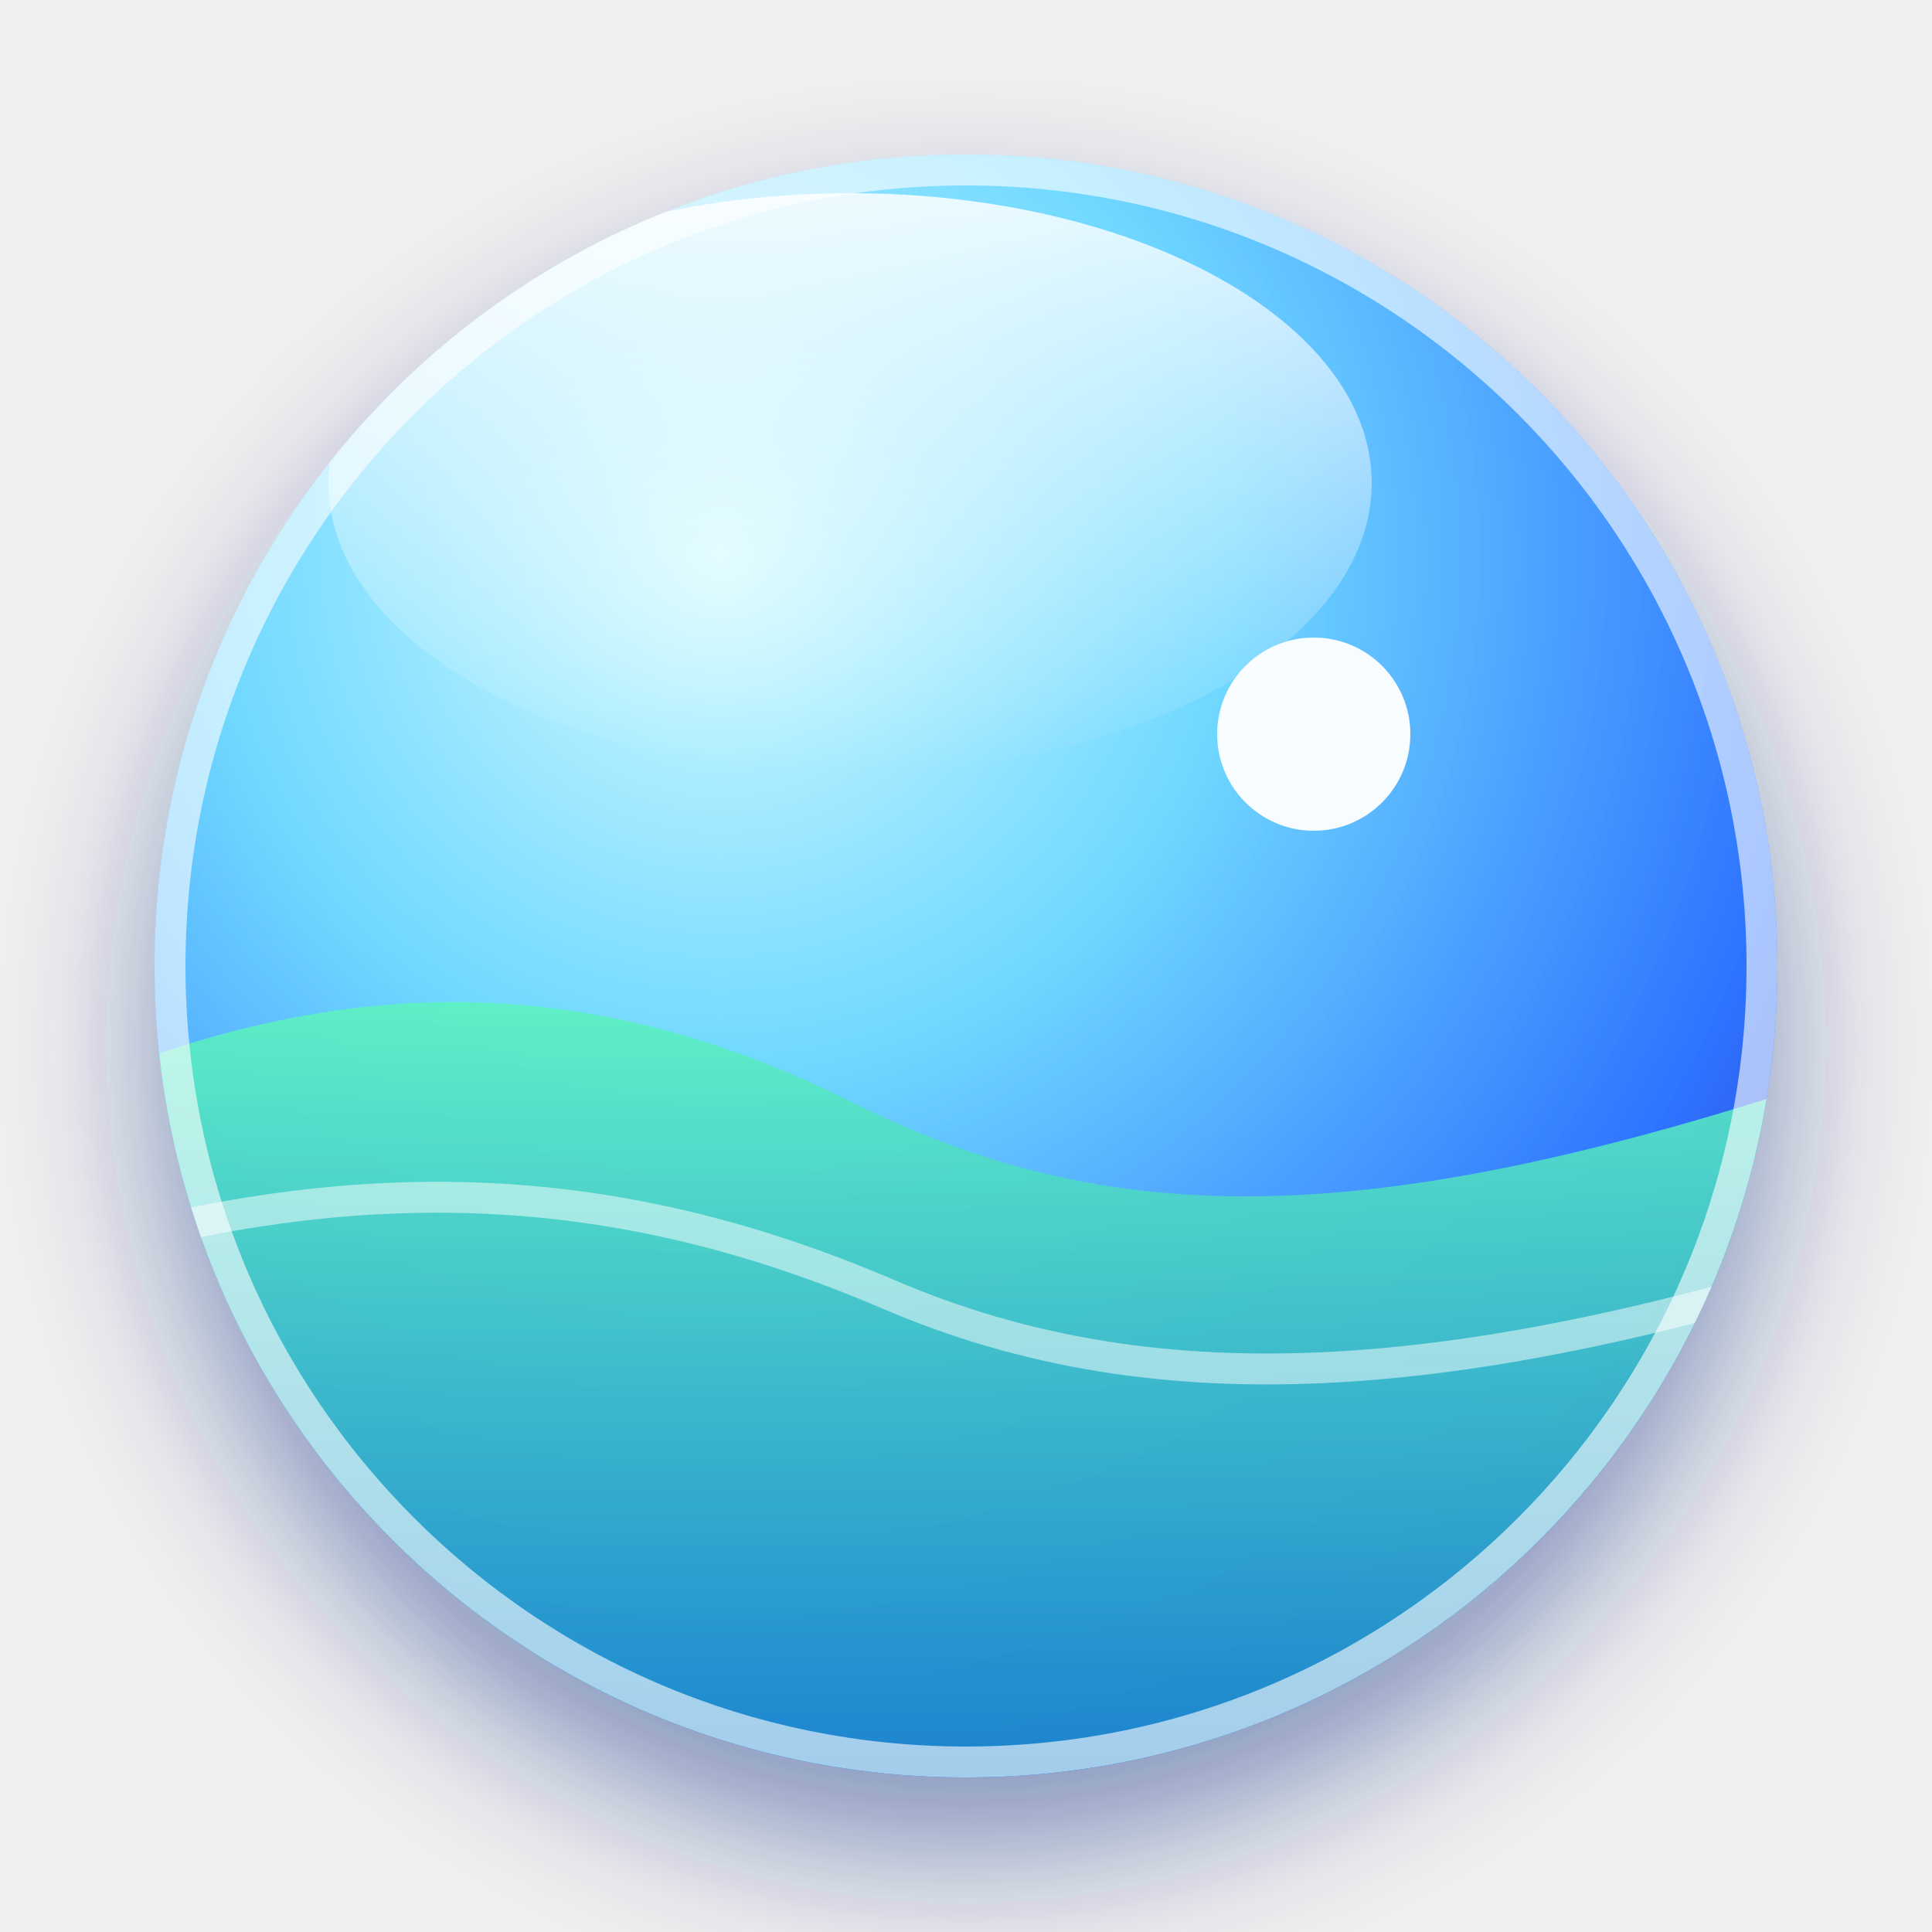
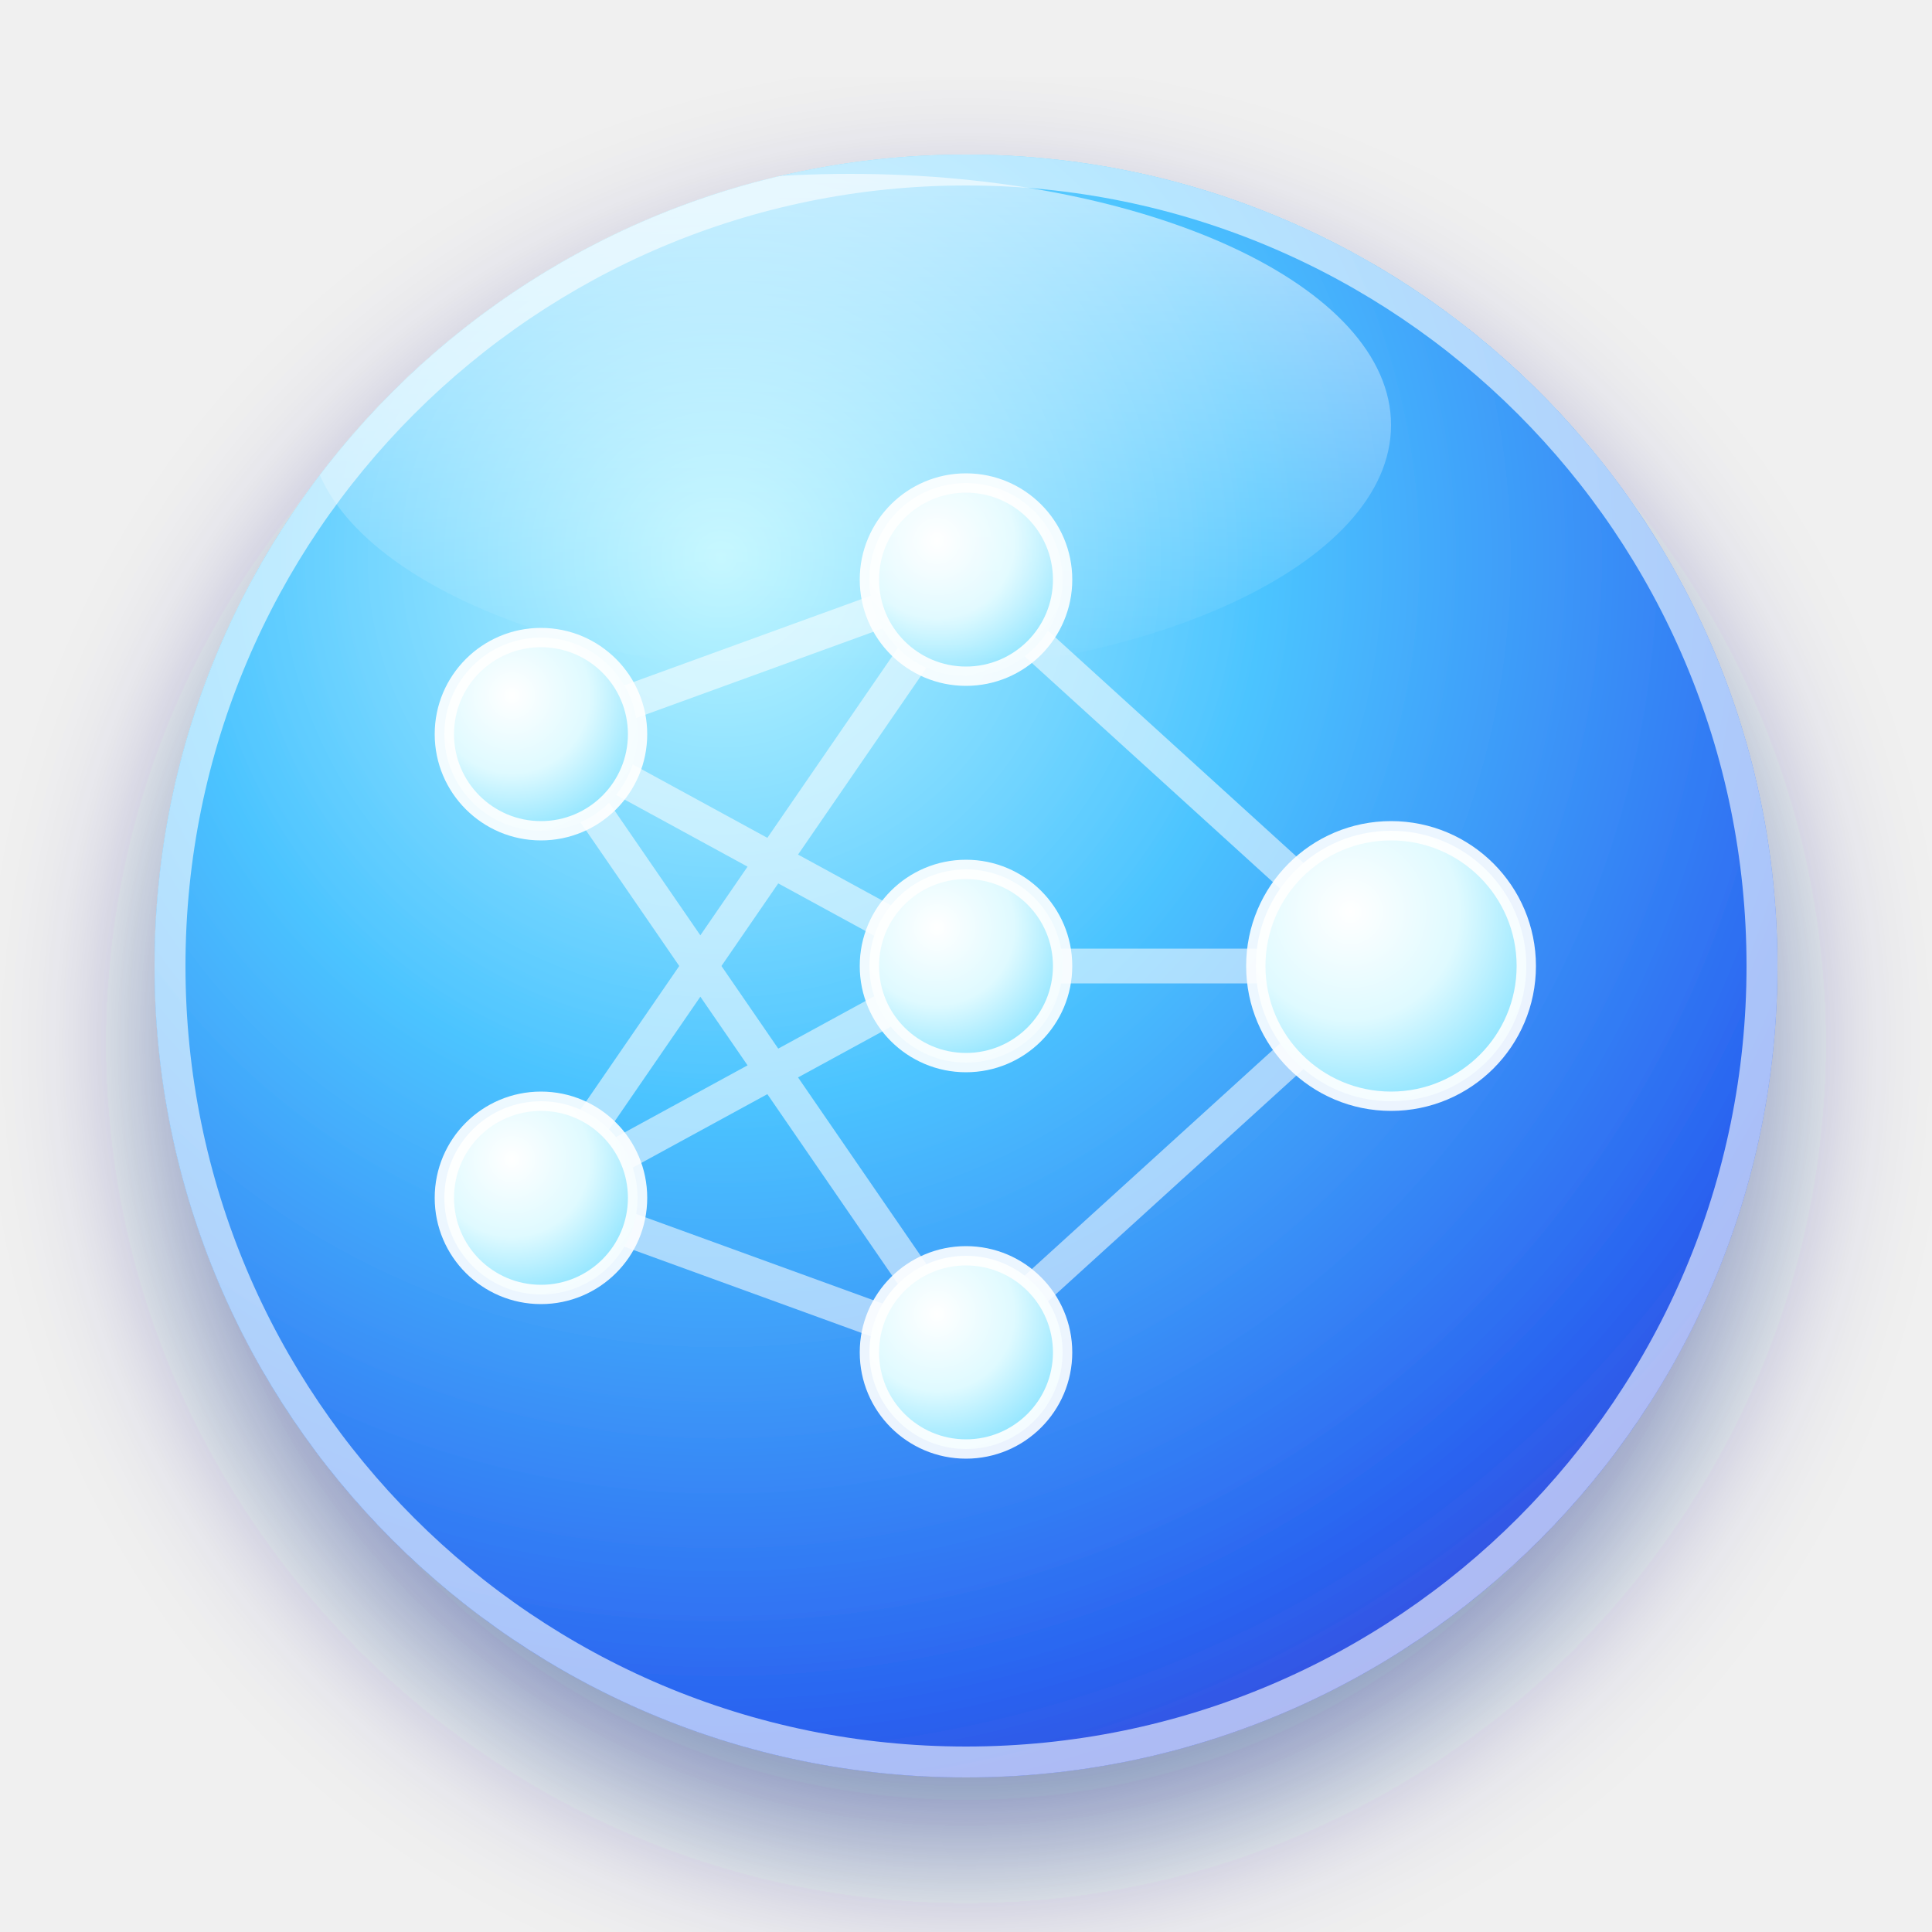
<svg xmlns="http://www.w3.org/2000/svg" viewBox="0 0 100 100">
  <defs>
-     <radialGradient id="b-sky" cx="0.35" cy="0.25" r="0.9">
-       <stop offset="0" stop-color="#d6fbff" />
-       <stop offset="0.35" stop-color="#6fd8ff" />
-       <stop offset="0.75" stop-color="#2d72ff" />
-       <stop offset="1" stop-color="#3a2fb0" />
+     <radialGradient id="sky" cx="0.35" cy="0.25" r="0.95">
+       <stop offset="0" stop-color="#bdf6ff" />
+       <stop offset="0.35" stop-color="#4cc4ff" />
+       <stop offset="0.75" stop-color="#2a63f0" />
+       <stop offset="1" stop-color="#4a2fc0" />
    </radialGradient>
-     <linearGradient id="b-sea" x1="0" y1="0" x2="0" y2="1">
-       <stop offset="0" stop-color="#5ef2c2" />
-       <stop offset="1" stop-color="#0b6fd0" />
-     </linearGradient>
-     <linearGradient id="b-gloss" x1="0" y1="0" x2="0" y2="1">
-       <stop offset="0" stop-color="#fff" stop-opacity="0.85" />
+     <clipPath id="c">
+       <circle cx="50" cy="50" r="42" />
+     </clipPath>
+     <filter id="sh" x="-30%" y="-30%" width="160%" height="160%">
+       <feDropShadow dx="0" dy="4" stdDeviation="4" flood-color="#0a2a80" flood-opacity="0.45" />
+     </filter>
+     <linearGradient id="gloss" x1="0" y1="0" x2="0" y2="1">
+       <stop offset="0" stop-color="#fff" stop-opacity="0.8" />
      <stop offset="1" stop-color="#fff" stop-opacity="0" />
    </linearGradient>
-     <clipPath id="b-c">
-       <circle cx="50" cy="50" r="42" />
-     </clipPath>
-     <filter id="b-sh" x="-30%" y="-30%" width="160%" height="160%">
-       <feDropShadow dx="0" dy="4" stdDeviation="4" flood-color="#0a2a80" flood-opacity="0.45" />
-     </filter>
+     <radialGradient id="node" cx="0.35" cy="0.3" r="0.8">
+       <stop offset="0" stop-color="#fff" />
+       <stop offset="0.5" stop-color="#dffaff" />
+       <stop offset="1" stop-color="#7fe0ff" />
+     </radialGradient>
  </defs>
-   <g filter="url(#b-sh)">
-     <circle cx="50" cy="50" r="42" fill="url(#b-sky)" />
+   <g filter="url(#sh)">
+     <circle cx="50" cy="50" r="42" fill="url(#sky)" />
  </g>
-   <g clip-path="url(#b-c)">
-     <path d="M0 58 C16 50 30 50 44 57 C58 64 72 64 100 54 V100 H0 Z" fill="url(#b-sea)" opacity="0.92" />
-     <path d="M0 66 C18 60 32 61 46 67 C60 73 76 72 100 64" fill="none" stroke="#fff" stroke-opacity="0.5" stroke-width="1.6" />
-     <ellipse cx="44" cy="25" rx="27" ry="15" fill="url(#b-gloss)" />
+   <g stroke="#fff" stroke-width="1.8" stroke-opacity="0.55" stroke-linecap="round">
+     <path d="M28 38 L50 30 M28 38 L50 50 M28 38 L50 70 M28 62 L50 30 M28 62 L50 50 M28 62 L50 70 M50 30 L72 50 M50 50 L72 50 M50 70 L72 50" />
+   </g>
+   <g fill="url(#node)" stroke="#fff" stroke-opacity="0.9" stroke-width="1">
+     <circle cx="28" cy="38" r="5" />
+     <circle cx="28" cy="62" r="5" />
+     <circle cx="50" cy="30" r="5" />
+     <circle cx="50" cy="50" r="5" />
+     <circle cx="50" cy="70" r="5" />
+     <circle cx="72" cy="50" r="7" />
+   </g>
+   <g clip-path="url(#c)">
+     <ellipse cx="44" cy="22" rx="28" ry="13" fill="url(#gloss)" opacity="0.75" />
  </g>
  <circle cx="50" cy="50" r="41.2" fill="none" stroke="#fff" stroke-opacity="0.6" stroke-width="1.6" />
-   <circle cx="68" cy="38" r="5" fill="#fff" fill-opacity="0.95" />
</svg>
